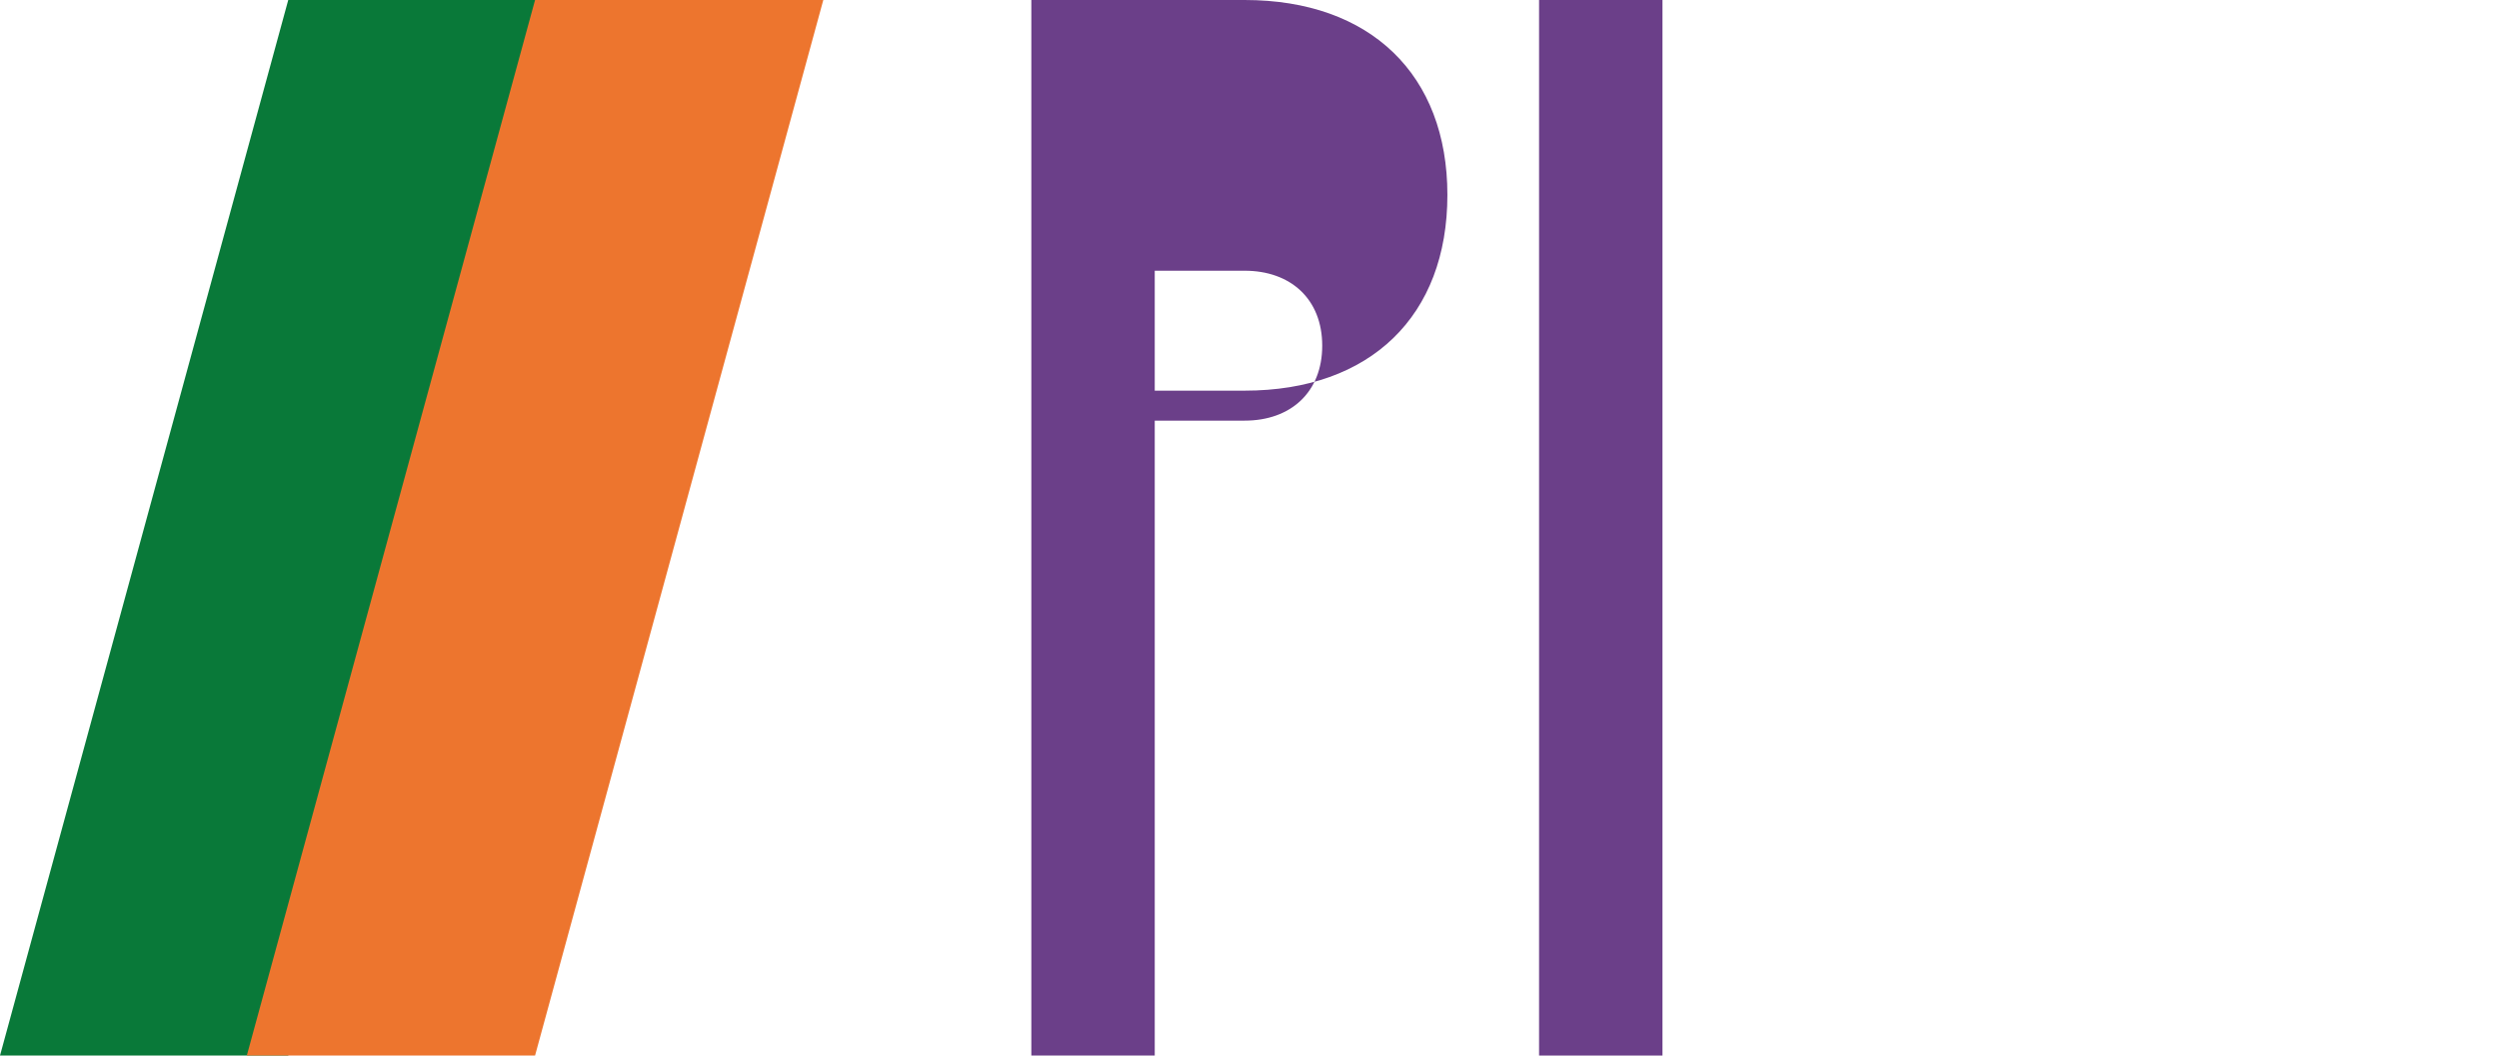
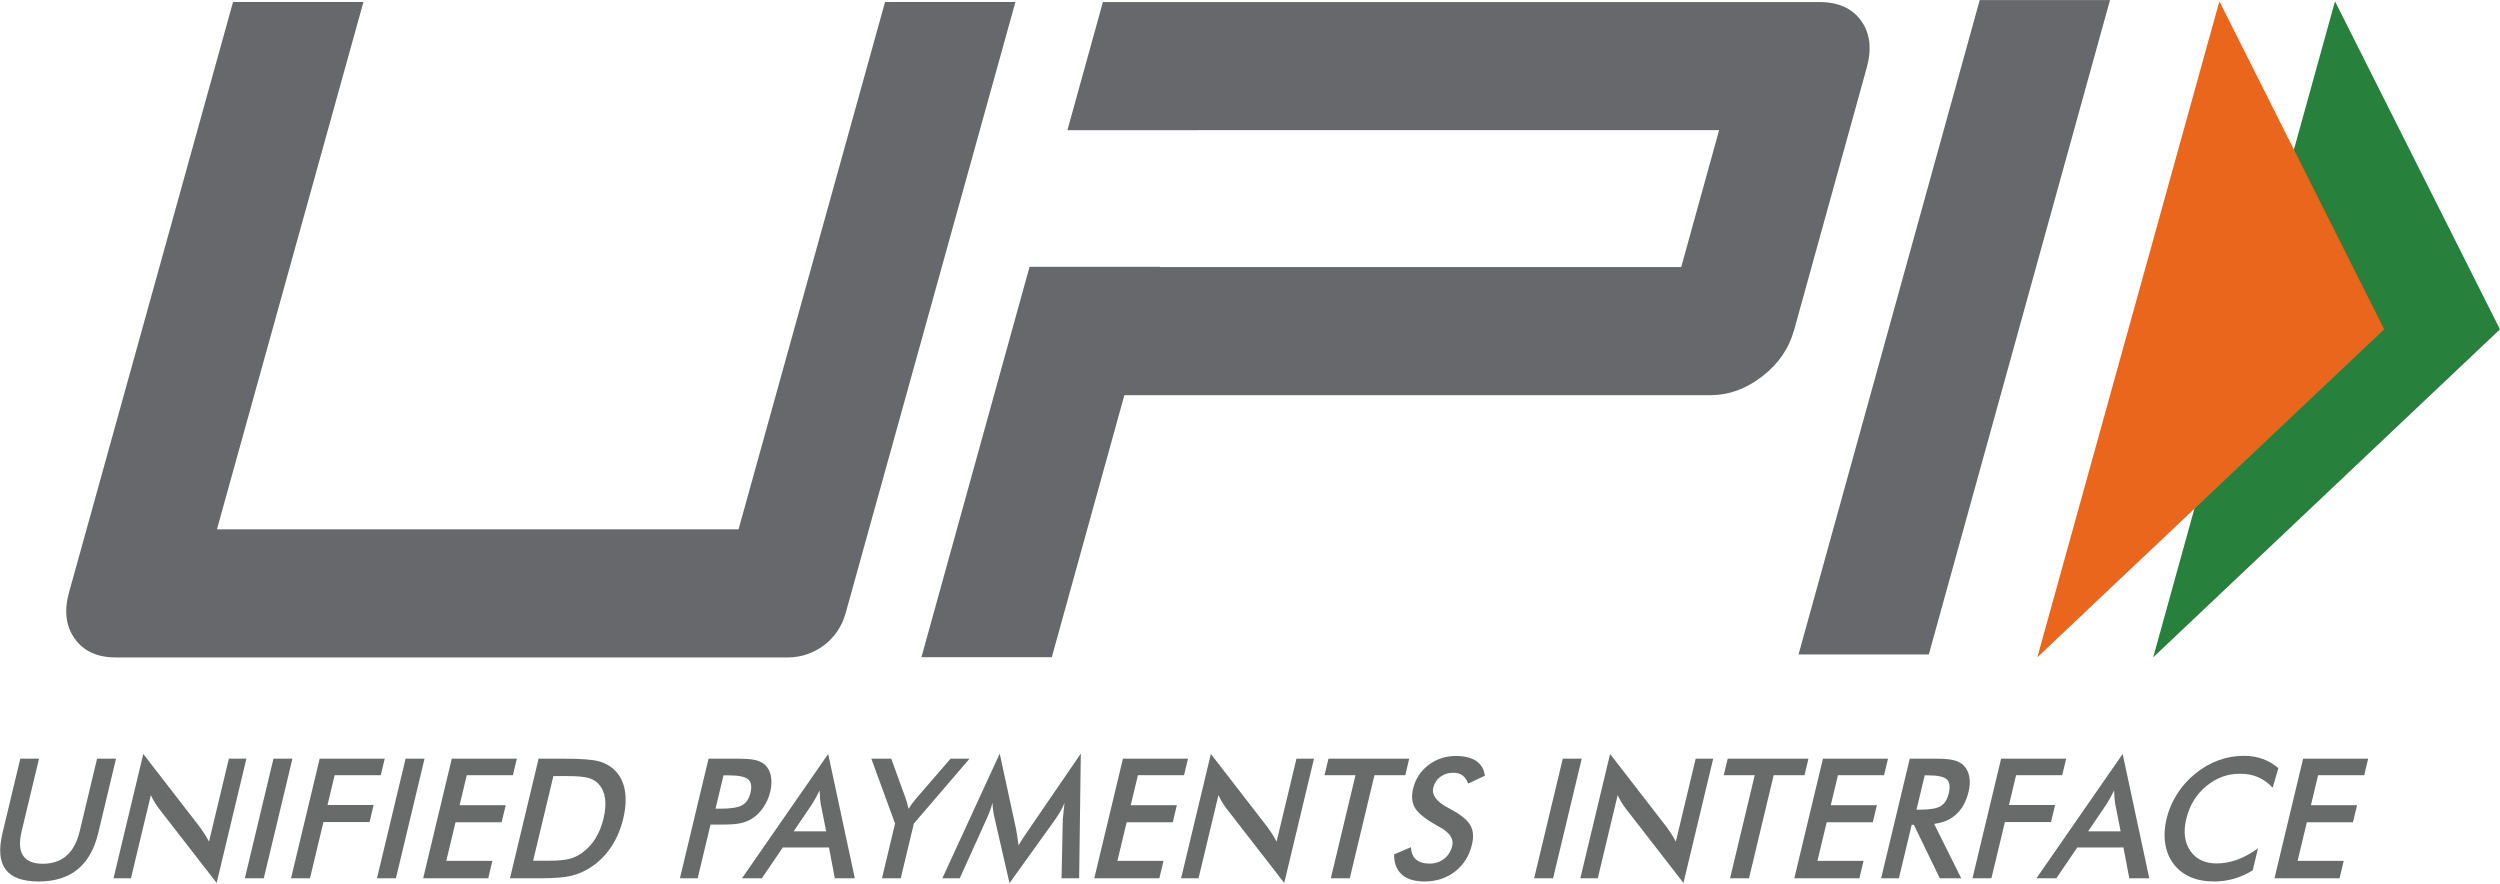
- <svg xmlns="http://www.w3.org/2000/svg" viewBox="0 0 283.5 119.7">
-   <path d="M32.7 0L0 119.7h32.7L65.4 0z" fill="#097939" />
-   <path d="M60.7 0L28 119.7h32.7L93.4 0z" fill="#ED752E" />
-   <g fill="#6B3F89">
-     <path d="M117 119.7V0h24.2c14.3 0 23 8.5 23 22.1v0c0 13.7-8.7 22.2-23 22.2H131v75.4zm14-89v17h10.2c5.2 0 8.8-3.2 8.8-8.5S146.4 30.7 141.2 30.7z" />
-     <path d="M174.6 119.7V0h14v119.7z" />
+ <svg xmlns="http://www.w3.org/2000/svg" id="svg347" version="1.1" viewBox="0 0 130.54 46.118" height="46.118mm" width="130.54mm">
+   <defs id="defs341">
+     <clipPath id="clipPath28" clipPathUnits="userSpaceOnUse">
+       <path id="path26" d="M 0,216 H 432 V 0 H 0 Z" />
+     </clipPath>
+   </defs>
+   <g id="layer1">
+     <g id="g22" transform="matrix(0.3527778,0,0,-0.3527778,-10.92632,61.15863)">
+       <g id="g24" clip-path="url(#clipPath28)">
+         <g id="g30" transform="translate(33.9766,61.0674)">
+           <path d="M 0,0 H 2.77 L 0.196,-10.751 c -0.382,-1.595 -0.31,-2.796 0.218,-3.597 0.526,-0.802 1.505,-1.203 2.936,-1.203 1.422,0 2.588,0.401 3.499,1.203 0.912,0.801 1.559,2.002 1.941,3.597 L 11.363,0 h 2.806 l -2.637,-11.017 c -0.573,-2.394 -1.594,-4.186 -3.056,-5.374 -1.463,-1.19 -3.381,-1.784 -5.754,-1.784 -2.375,0 -4.004,0.593 -4.891,1.778 -0.888,1.184 -1.043,2.978 -0.468,5.38 z" style="fill:#696a6a;fill-opacity:1;fill-rule:nonzero;stroke:none" id="path32" />
+         </g>
+         <g id="g34" transform="translate(47.7734,43.3633)">
+           <path d="M 0,0 4.406,18.405 12.778,7.582 C 13.002,7.277 13.228,6.95 13.451,6.603 13.674,6.256 13.902,5.866 14.136,5.43 l 2.939,12.274 h 2.593 L 15.265,-0.687 6.717,10.329 C 6.488,10.626 6.275,10.94 6.076,11.271 5.875,11.602 5.694,11.949 5.528,12.311 L 2.581,0 Z" style="fill:#696a6a;fill-opacity:1;fill-rule:nonzero;stroke:none" id="path36" />
+         </g>
+         <g id="g38" transform="translate(67.2119,43.3633)">
+           <path d="M 0,0 4.238,17.704 H 7.042 L 2.805,0 Z" style="fill:#696a6a;fill-opacity:1;fill-rule:nonzero;stroke:none" id="path40" />
+         </g>
+         <g id="g42" transform="translate(74.0488,43.3633)">
+           <path d="m 0,0 4.238,17.704 h 9.63 L 13.283,15.262 H 6.458 L 5.401,10.848 h 6.825 L 11.622,8.321 H 4.796 L 2.805,0 Z" style="fill:#696a6a;fill-opacity:1;fill-rule:nonzero;stroke:none" id="path44" />
+         </g>
+         <g id="g46" transform="translate(86.7686,43.3633)">
+           <path d="M 0,0 4.238,17.704 H 7.042 L 2.805,0 Z" style="fill:#696a6a;fill-opacity:1;fill-rule:nonzero;stroke:none" id="path48" />
+         </g>
+         <g id="g50" transform="translate(93.6055,43.3633)">
+           <path d="m 0,0 4.238,17.704 h 9.63 L 13.283,15.262 H 6.458 L 5.395,10.824 H 12.22 L 11.616,8.296 H 4.791 l -1.37,-5.72 h 6.825 L 9.63,0 Z" style="fill:#696a6a;fill-opacity:1;fill-rule:nonzero;stroke:none" id="path52" />
+         </g>
+         <g id="g54" transform="translate(109.8818,45.9639)">
+           <path d="m 0,0 h 2.358 c 1.296,0 2.29,0.089 2.981,0.266 0.691,0.177 1.325,0.476 1.906,0.895 0.789,0.571 1.448,1.283 1.978,2.134 0.529,0.85 0.93,1.841 1.2,2.97 0.269,1.129 0.343,2.117 0.221,2.966 -0.123,0.852 -0.441,1.563 -0.956,2.136 -0.387,0.418 -0.898,0.718 -1.536,0.896 -0.639,0.176 -1.679,0.265 -3.125,0.265 H 4.013 2.999 Z m -3.427,-2.601 4.238,17.705 h 3.783 c 2.46,0 4.16,-0.126 5.102,-0.38 0.94,-0.255 1.717,-0.681 2.328,-1.277 0.811,-0.782 1.327,-1.786 1.549,-3.01 C 13.794,9.211 13.716,7.812 13.34,6.24 12.964,4.668 12.373,3.275 11.567,2.062 10.763,0.848 9.766,-0.153 8.58,-0.943 7.683,-1.54 6.721,-1.965 5.699,-2.22 4.674,-2.473 3.146,-2.601 1.11,-2.601 H 0.355 Z" style="fill:#696a6a;fill-opacity:1;fill-rule:nonzero;stroke:none" id="path56" />
+         </g>
+         <g id="g58" transform="translate(136.8799,53.666)">
+           <path d="M 0,0 H 0.72 C 2.275,0 3.354,0.175 3.956,0.521 4.559,0.867 4.964,1.48 5.174,2.359 5.4,3.302 5.283,3.968 4.821,4.354 4.359,4.741 3.387,4.936 1.902,4.936 h -0.72 z m -0.741,-2.356 -1.902,-7.947 H -5.271 L -1.032,7.401 H 3.211 C 4.468,7.401 5.377,7.331 5.937,7.19 6.495,7.05 6.956,6.817 7.32,6.494 7.763,6.083 8.054,5.529 8.194,4.832 8.333,4.134 8.303,3.366 8.103,2.529 7.901,1.69 7.563,0.916 7.087,0.206 6.611,-0.503 6.053,-1.06 5.415,-1.462 4.897,-1.785 4.326,-2.015 3.7,-2.151 3.073,-2.289 2.132,-2.356 0.875,-2.356 H 0.322 Z" style="fill:#696a6a;fill-opacity:1;fill-rule:nonzero;stroke:none" id="path60" />
+         </g>
+         <g id="g62" transform="translate(148.4458,50.3164)">
+           <path d="M 0,0 H 4.809 L 4.006,4.04 C 3.968,4.297 3.932,4.593 3.901,4.928 3.872,5.263 3.852,5.636 3.839,6.047 3.653,5.66 3.466,5.299 3.279,4.964 3.093,4.63 2.912,4.322 2.734,4.04 Z M 6.092,-6.953 5.225,-2.394 H -1.612 L -4.707,-6.953 H -7.652 L 5.109,11.452 9.05,-6.953 Z" style="fill:#696a6a;fill-opacity:1;fill-rule:nonzero;stroke:none" id="path64" />
+         </g>
+         <g id="g66" transform="translate(161.5161,43.3633)">
+           <path d="m 0,0 1.938,8.103 -3.512,9.601 h 2.947 l 2.18,-6.01 c 0.05,-0.154 0.11,-0.355 0.179,-0.605 0.07,-0.25 0.138,-0.519 0.202,-0.81 0.176,0.282 0.357,0.55 0.538,0.799 0.181,0.25 0.364,0.479 0.549,0.689 l 5.133,5.937 H 12.96 L 4.72,8.103 2.781,0 Z" style="fill:#696a6a;fill-opacity:1;fill-rule:nonzero;stroke:none" id="path68" />
+         </g>
+         <g id="g70" transform="translate(188.2803,52.1074)">
+           <path d="M 0,0 C 0.001,0.137 0.041,0.515 0.119,1.136 0.179,1.652 0.226,2.08 0.26,2.419 0.093,2.015 -0.104,1.611 -0.33,1.209 -0.557,0.806 -0.817,0.395 -1.114,-0.025 l -6.773,-9.433 -2.21,9.626 c -0.094,0.396 -0.166,0.779 -0.214,1.149 -0.048,0.371 -0.081,0.738 -0.097,1.102 -0.096,-0.372 -0.218,-0.76 -0.367,-1.168 -0.149,-0.407 -0.327,-0.833 -0.536,-1.276 l -3.938,-8.719 h -2.58 l 8.495,18.455 2.418,-11.175 c 0.035,-0.177 0.086,-0.472 0.148,-0.883 0.062,-0.411 0.135,-0.919 0.22,-1.523 0.286,0.508 0.698,1.152 1.24,1.934 0.144,0.21 0.254,0.371 0.328,0.484 L 2.667,9.711 2.422,-8.744 h -2.606 z" style="fill:#696a6a;fill-opacity:1;fill-rule:nonzero;stroke:none" id="path72" />
+         </g>
+         <g id="g74" transform="translate(192.9419,43.3633)">
+           <path d="m 0,0 4.239,17.704 h 9.63 L 13.284,15.262 H 6.458 L 5.396,10.824 h 6.825 L 11.617,8.296 H 4.791 L 3.422,2.576 h 6.825 L 9.629,0 Z" style="fill:#696a6a;fill-opacity:1;fill-rule:nonzero;stroke:none" id="path76" />
+         </g>
+         <g id="g78" transform="translate(205.791,43.3633)">
+           <path d="M 0,0 4.406,18.405 12.778,7.582 C 13.002,7.277 13.228,6.95 13.451,6.603 13.674,6.256 13.902,5.866 14.136,5.43 l 2.939,12.274 h 2.594 L 15.265,-0.687 6.717,10.329 C 6.488,10.626 6.275,10.94 6.076,11.271 5.875,11.602 5.694,11.949 5.528,12.311 L 2.581,0 Z" style="fill:#696a6a;fill-opacity:1;fill-rule:nonzero;stroke:none" id="path80" />
+         </g>
+         <g id="g82" transform="translate(234.4102,58.625)">
+           <path d="M 0,0 -3.653,-15.262 H -6.458 L -2.806,0 h -4.585 l 0.585,2.442 H 5.146 L 4.562,0 Z" style="fill:#696a6a;fill-opacity:1;fill-rule:nonzero;stroke:none" id="path84" />
+         </g>
+         <g id="g86" transform="translate(237.3213,46.9072)">
+           <path d="M 0,0 2.494,1.063 C 2.519,0.274 2.763,-0.329 3.229,-0.744 3.695,-1.16 4.368,-1.367 5.25,-1.367 c 0.832,0 1.552,0.238 2.156,0.714 0.605,0.475 1.004,1.112 1.195,1.91 C 8.85,2.298 8.229,3.225 6.744,4.038 6.536,4.159 6.376,4.248 6.266,4.305 4.591,5.256 3.529,6.117 3.081,6.887 2.634,7.657 2.542,8.598 2.808,9.71 c 0.345,1.443 1.103,2.612 2.272,3.507 1.169,0.895 2.527,1.343 4.076,1.343 1.273,0 2.278,-0.252 3.013,-0.756 0.736,-0.505 1.156,-1.228 1.26,-2.171 L 10.96,10.472 c -0.214,0.556 -0.496,0.963 -0.846,1.222 -0.351,0.258 -0.795,0.387 -1.328,0.387 -0.754,0 -1.402,-0.203 -1.943,-0.604 C 6.305,11.073 5.952,10.533 5.789,9.855 5.535,8.791 6.272,7.8 8.001,6.881 8.134,6.809 8.238,6.751 8.313,6.711 9.826,5.906 10.81,5.117 11.261,4.347 11.713,3.576 11.802,2.615 11.525,1.463 11.124,-0.215 10.291,-1.547 9.025,-2.534 7.759,-3.521 6.249,-4.015 4.498,-4.015 c -1.471,0 -2.592,0.346 -3.364,1.04 C 0.36,-2.282 -0.018,-1.291 0,0" style="fill:#696a6a;fill-opacity:1;fill-rule:nonzero;stroke:none" id="path88" />
+         </g>
+         <g id="g90" transform="translate(258.0459,43.3633)">
+           <path d="M 0,0 4.238,17.704 H 7.043 L 2.805,0 Z" style="fill:#696a6a;fill-opacity:1;fill-rule:nonzero;stroke:none" id="path92" />
+         </g>
+         <g id="g94" transform="translate(264.8828,43.3633)">
+           <path d="M 0,0 4.406,18.405 12.778,7.582 C 13.002,7.277 13.228,6.95 13.451,6.603 13.674,6.256 13.902,5.866 14.136,5.43 l 2.939,12.274 h 2.593 L 15.265,-0.687 6.717,10.329 c -0.229,0.297 -0.443,0.611 -0.642,0.942 -0.2,0.331 -0.382,0.678 -0.548,1.04 L 2.581,0 Z" style="fill:#696a6a;fill-opacity:1;fill-rule:nonzero;stroke:none" id="path96" />
+         </g>
+         <g id="g98" transform="translate(293.502,58.625)">
+           <path d="M 0,0 -3.654,-15.262 H -6.458 L -2.806,0 h -4.585 l 0.585,2.442 H 5.146 L 4.562,0 Z" style="fill:#696a6a;fill-opacity:1;fill-rule:nonzero;stroke:none" id="path100" />
+         </g>
+         <g id="g102" transform="translate(296.5557,43.3633)">
+           <path d="m 0,0 4.238,17.704 h 9.63 L 13.284,15.262 H 6.459 L 5.396,10.824 h 6.825 L 11.616,8.296 H 4.791 L 3.422,2.576 h 6.825 L 9.63,0 Z" style="fill:#696a6a;fill-opacity:1;fill-rule:nonzero;stroke:none" id="path104" />
+         </g>
+         <g id="g106" transform="translate(314.6416,53.5225)">
+           <path d="M 0,0 H 0.508 C 1.992,0 3.021,0.176 3.593,0.531 4.165,0.886 4.561,1.514 4.775,2.418 5.009,3.393 4.913,4.081 4.484,4.479 4.059,4.88 3.138,5.079 1.724,5.079 H 1.216 Z m -0.712,-2.237 -1.897,-7.922 h -2.628 l 4.239,17.704 h 3.913 c 1.147,0 2.019,-0.076 2.614,-0.23 C 6.125,7.162 6.605,6.909 6.968,6.553 7.4,6.127 7.68,5.573 7.81,4.896 7.937,4.22 7.904,3.478 7.712,2.673 7.373,1.254 6.773,0.143 5.913,-0.66 5.053,-1.461 3.951,-1.944 2.608,-2.104 l 4.014,-8.055 H 3.45 l -3.844,7.922 z" style="fill:#696a6a;fill-opacity:1;fill-rule:nonzero;stroke:none" id="path108" />
+         </g>
+         <g id="g110" transform="translate(322.9258,43.3633)">
+           <path d="m 0,0 4.238,17.704 h 9.63 L 13.284,15.262 H 6.458 L 5.401,10.848 h 6.826 L 11.622,8.321 H 4.797 L 2.805,0 Z" style="fill:#696a6a;fill-opacity:1;fill-rule:nonzero;stroke:none" id="path112" />
+         </g>
+         <g id="g114" transform="translate(340.0449,50.3164)">
+           <path d="M 0,0 H 4.81 L 4.007,4.04 C 3.968,4.297 3.933,4.593 3.902,4.928 3.873,5.263 3.853,5.636 3.84,6.047 3.653,5.66 3.466,5.299 3.28,4.964 3.094,4.63 2.912,4.322 2.734,4.04 Z M 6.093,-6.953 5.226,-2.394 H -1.611 L -4.706,-6.953 H -7.652 L 5.109,11.452 9.051,-6.953 Z" style="fill:#696a6a;fill-opacity:1;fill-rule:nonzero;stroke:none" id="path116" />
+         </g>
+         <g id="g118" transform="translate(367.3555,56.7627)">
+           <path d="m 0,0 c -0.627,0.693 -1.341,1.213 -2.143,1.56 -0.8,0.345 -1.688,0.52 -2.663,0.52 -1.885,0 -3.569,-0.621 -5.048,-1.862 -1.481,-1.242 -2.457,-2.85 -2.93,-4.826 -0.457,-1.911 -0.258,-3.486 0.596,-4.727 0.854,-1.242 2.158,-1.864 3.909,-1.864 1.023,0 2.039,0.186 3.051,0.557 1.012,0.371 2.033,0.931 3.06,1.682 l -0.779,-3.254 c -0.887,-0.556 -1.808,-0.972 -2.761,-1.245 -0.954,-0.274 -1.949,-0.411 -2.986,-0.411 -1.32,0 -2.488,0.221 -3.501,0.665 -1.014,0.443 -1.843,1.095 -2.484,1.959 -0.638,0.846 -1.047,1.843 -1.222,2.993 -0.178,1.148 -0.111,2.372 0.199,3.671 0.311,1.297 0.83,2.516 1.555,3.657 0.724,1.141 1.619,2.143 2.681,3.005 1.066,0.871 2.206,1.529 3.42,1.978 1.215,0.446 2.468,0.671 3.757,0.671 1.014,0 1.944,-0.152 2.791,-0.455 C -0.651,3.973 0.131,3.516 0.85,2.901 Z" style="fill:#696a6a;fill-opacity:1;fill-rule:nonzero;stroke:none" id="path120" />
+         </g>
+         <g id="g122" transform="translate(367.627,43.3633)">
+           <path d="m 0,0 4.238,17.704 h 9.63 L 13.283,15.262 H 6.459 L 5.396,10.824 h 6.825 L 11.616,8.296 H 4.791 L 3.422,2.576 h 6.825 L 9.63,0 Z" style="fill:#696a6a;fill-opacity:1;fill-rule:nonzero;stroke:none" id="path124" />
+         </g>
+         <g id="g126" transform="translate(316.4629,76.4951)">
+           <path d="M 0,0 H -19.283 L 7.535,96.855 h 19.284 z" style="fill:#66686c;fill-opacity:1;fill-rule:nonzero;stroke:none" id="path128" />
+         </g>
+         <g id="g130" transform="translate(306.4521,170.2881)">
+           <path d="m 0,0 c -1.337,1.843 -3.399,2.773 -6.2,2.773 h -106.036 l -5.252,-18.97 h 19.294 v 0.011 h 77.169 l -5.614,-20.272 h -77.171 l 0.007,0.042 h -19.286 l -16.007,-57.787 h 19.296 l 10.742,38.786 h 86.746 c 2.709,0 5.259,0.924 7.657,2.772 2.393,1.85 3.968,4.131 4.723,6.855 L 0.809,-6.996 C 1.593,-4.181 1.322,-1.845 0,0" style="fill:#66686c;fill-opacity:1;fill-rule:nonzero;stroke:none" id="path132" />
+         </g>
+         <g id="g134" transform="translate(156.1196,82.541)">
+           <path d="m 0,0 c -1.065,-3.835 -4.557,-6.488 -8.538,-6.488 h -99.491 c -2.711,0 -4.726,0.924 -6.051,2.77 -1.324,1.848 -1.608,4.134 -0.851,6.857 l 24.276,87.387 h 19.301 l -21.683,-78.05 h 77.206 l 21.683,78.05 h 19.297 z" style="fill:#66686c;fill-opacity:1;fill-rule:nonzero;stroke:none" id="path136" />
+         </g>
+         <g id="g138" transform="translate(376.5859,173.1689)">
+           <path d="m 0,0 24.414,-48.553 -51.322,-48.54 z" style="fill:#27803b;fill-opacity:1;fill-rule:nonzero;stroke:none" id="path140" />
+         </g>
+         <g id="g142" transform="translate(359.4717,173.1689)">
+           <path d="m 0,0 24.396,-48.553 -51.343,-48.54 z" style="fill:#e9661c;fill-opacity:1;fill-rule:nonzero;stroke:none" id="path144" />
+         </g>
+       </g>
+     </g>
  </g>
</svg>
